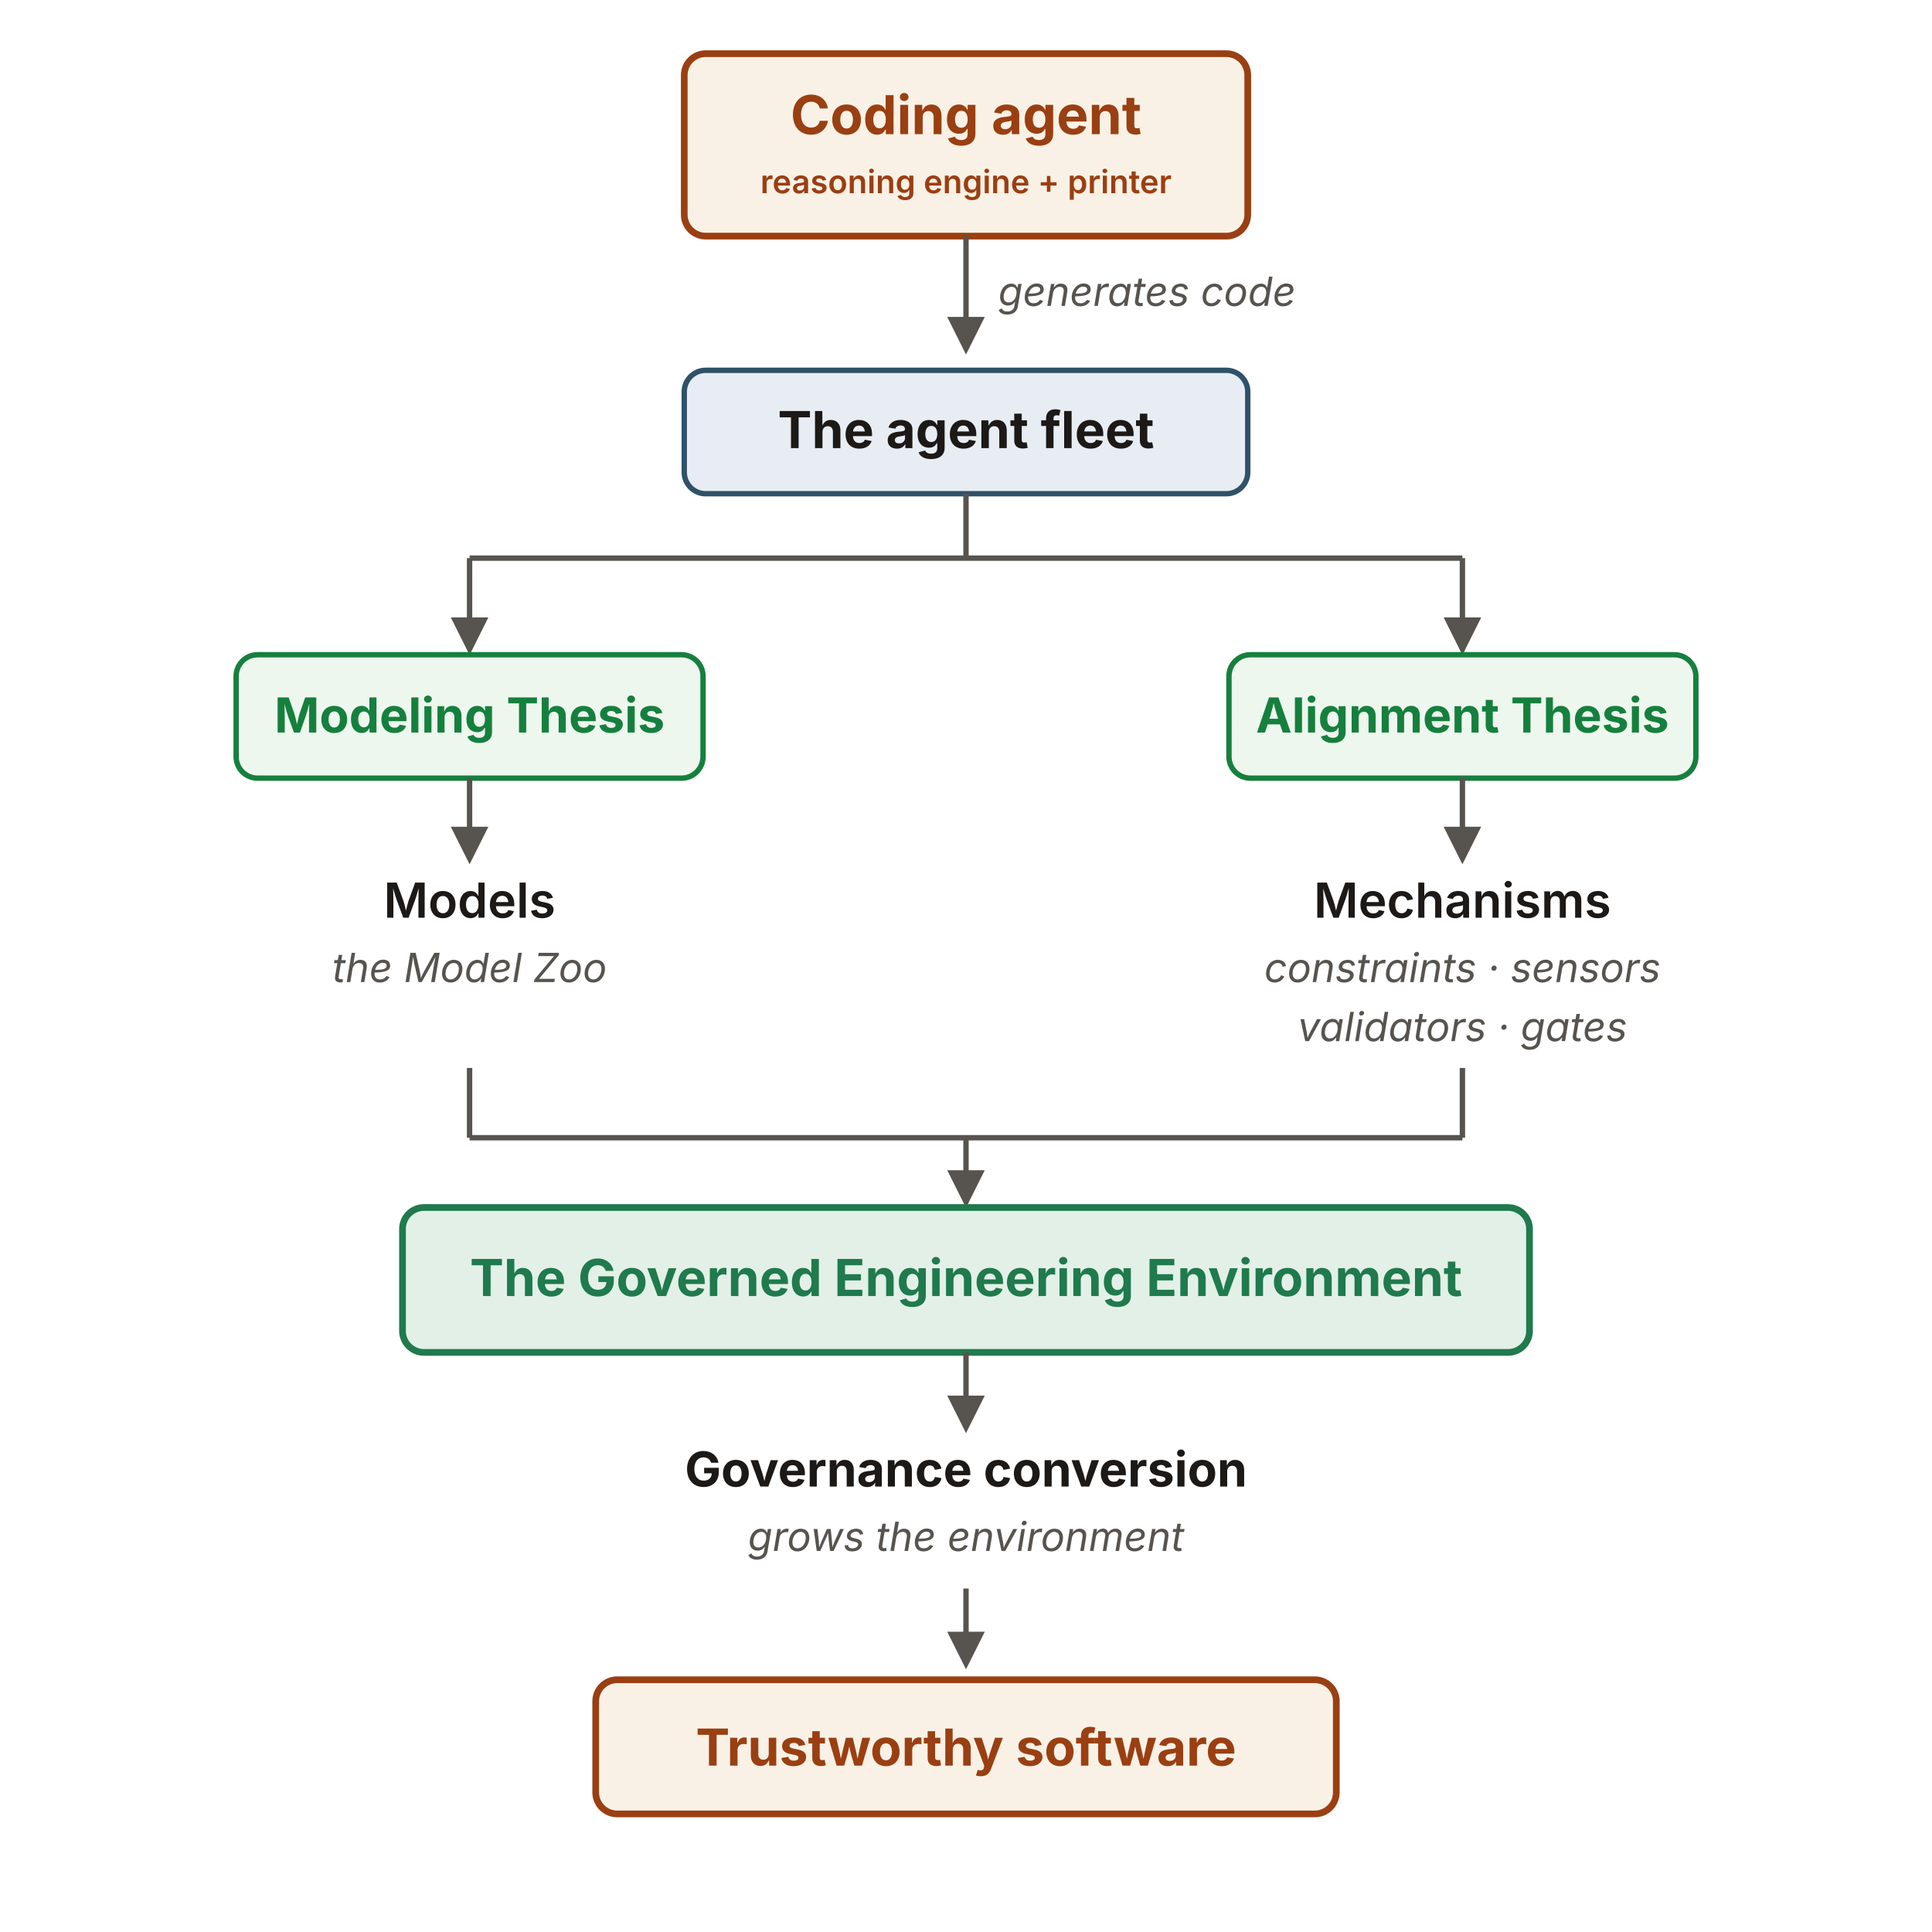
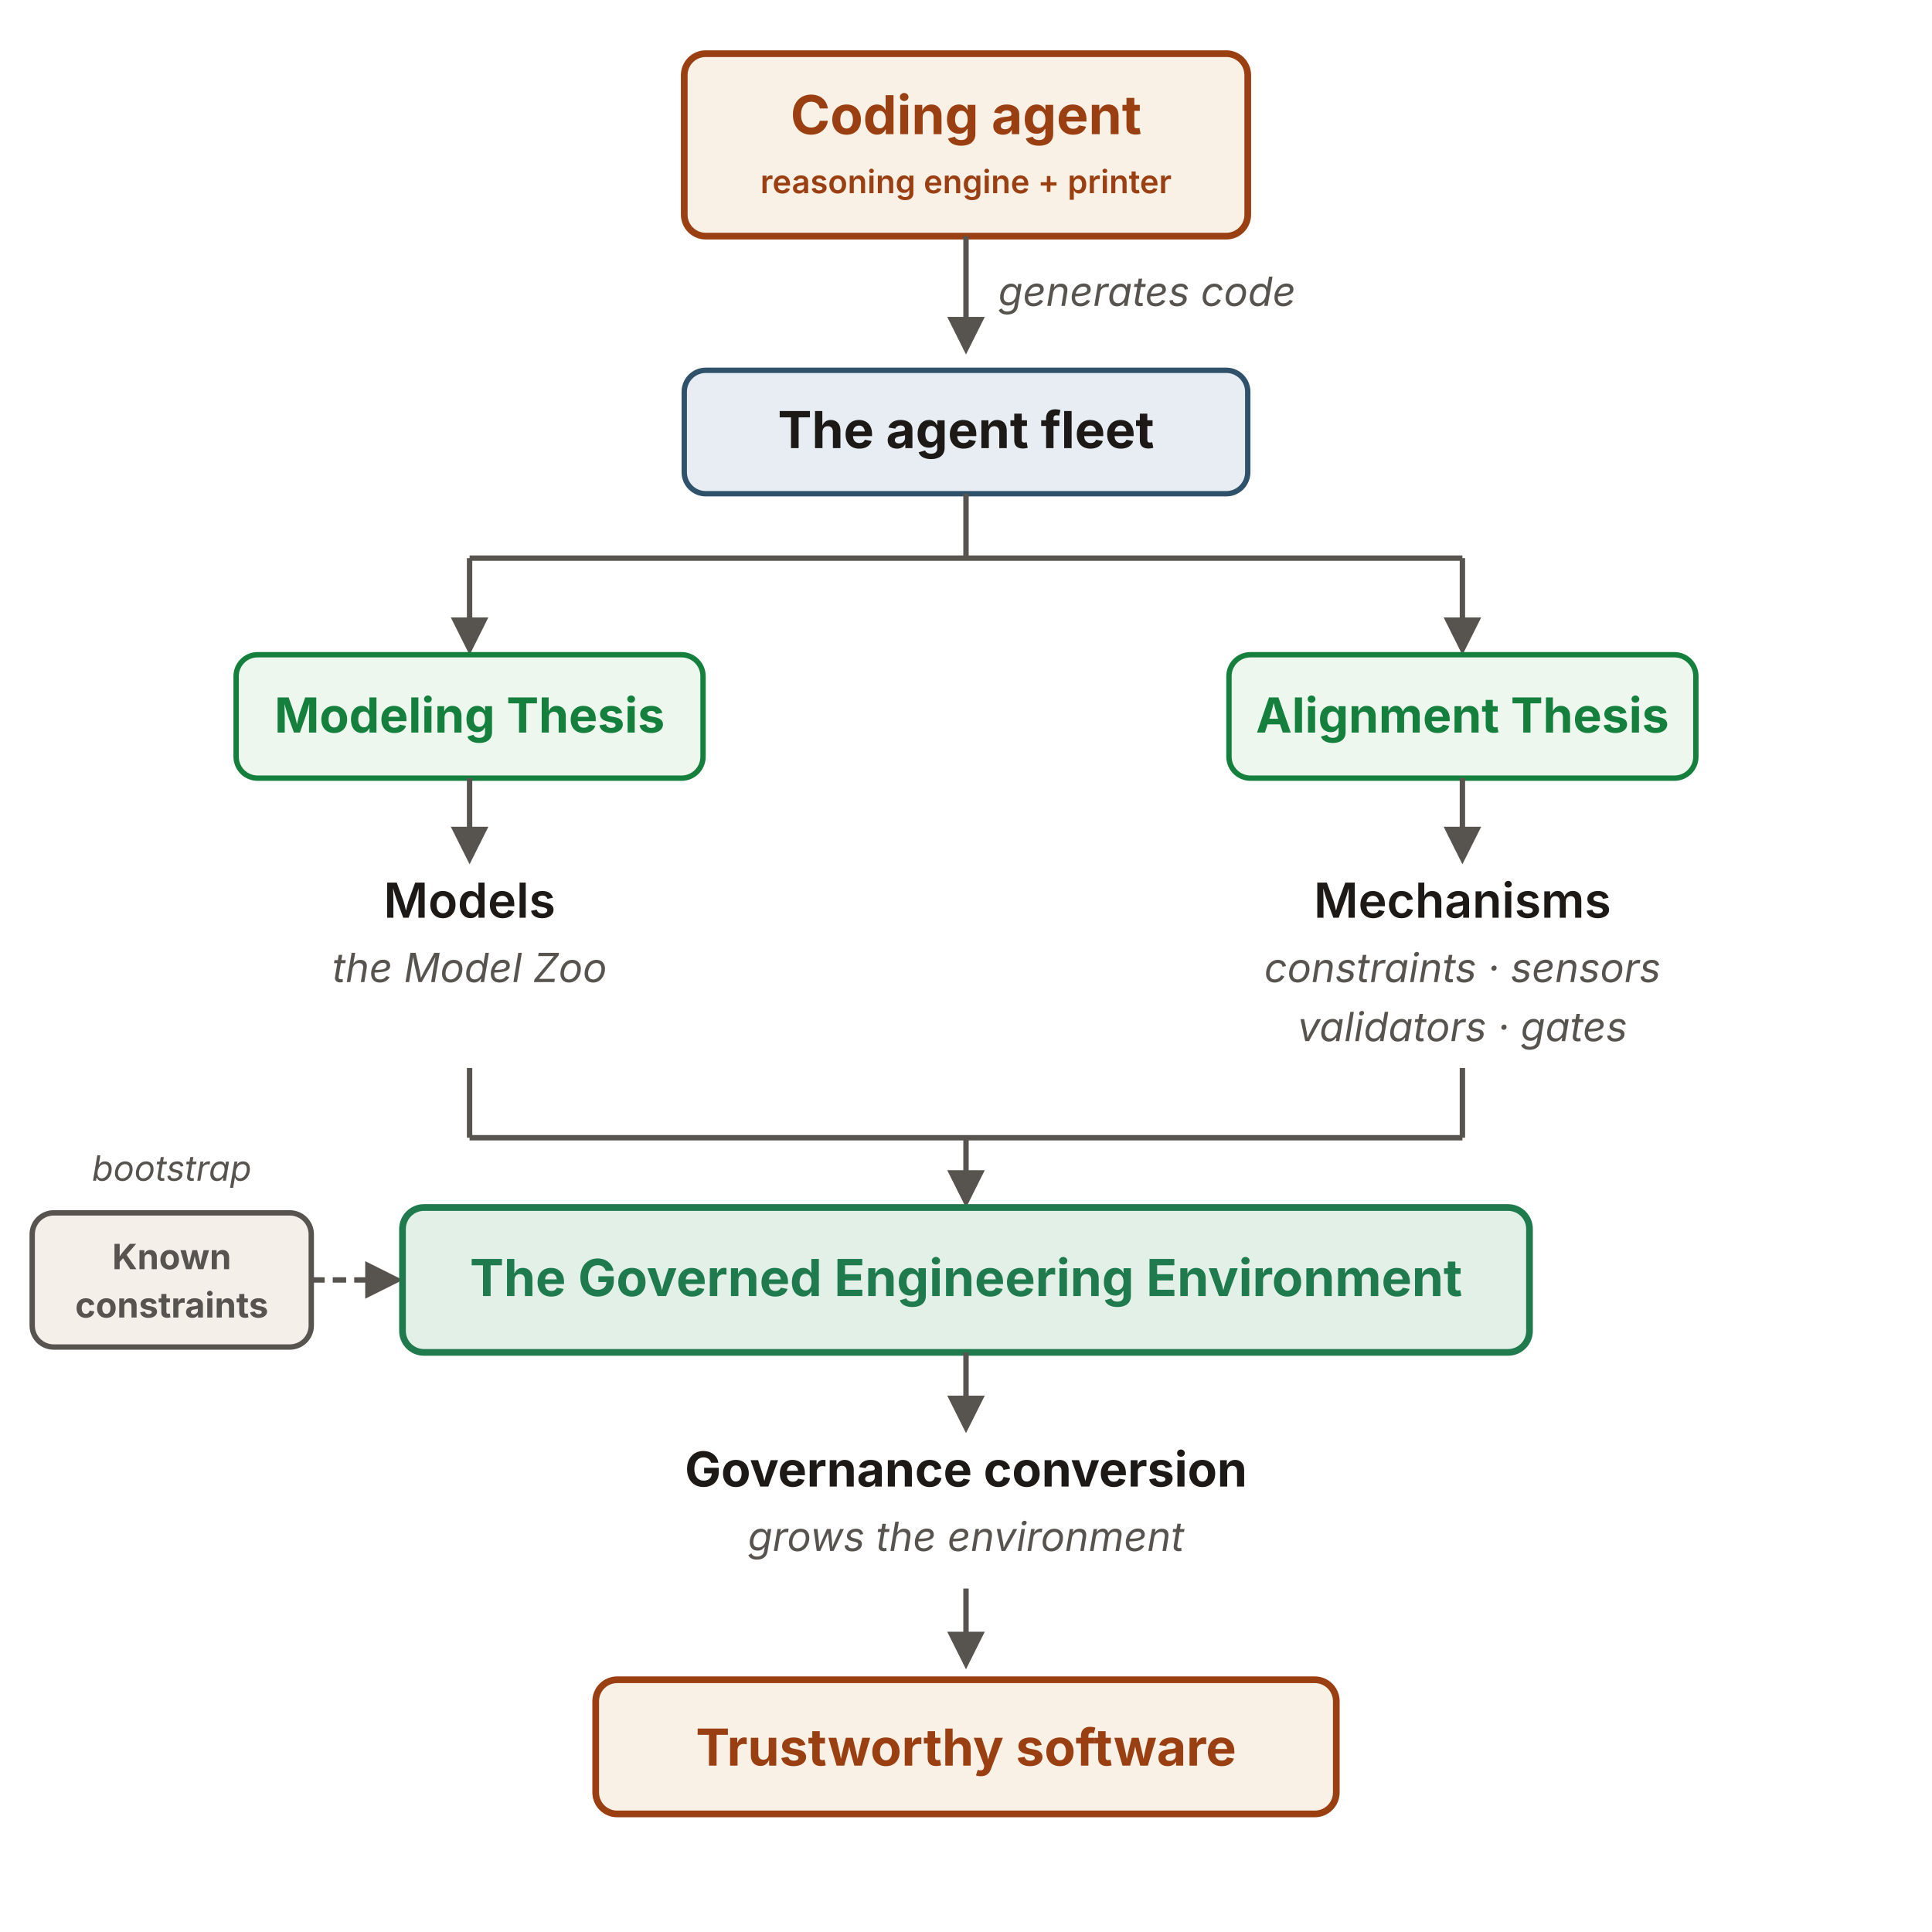
<svg xmlns="http://www.w3.org/2000/svg" viewBox="0 0 720 720" width="720" height="720" role="group" aria-labelledby="mmTitle mmDesc" font-family="'Source Sans 3', -apple-system, 'Segoe UI', sans-serif">
  <defs>
    <marker id="mm-ah" viewBox="0 0 10 10" refX="8.5" refY="5" markerWidth="7" markerHeight="7" orient="auto-start-reverse">
      <path d="M0,0 L10,5 L0,10 z" fill="#57534e" />
    </marker>
  </defs>
  <rect x="255" y="20" width="210" height="68" rx="8" fill="#faf1e6" stroke="#9a3f12" stroke-width="2.5" />
  <text x="360" y="50" text-anchor="middle" font-size="20" font-weight="700" fill="#9a3f12">Coding agent</text>
  <text x="360" y="72" text-anchor="middle" font-size="12" font-weight="600" fill="#9a3f12">reasoning engine + printer</text>
  <path d="M360,88 L360,130" fill="none" stroke="#57534e" stroke-width="2" marker-end="url(#mm-ah)" />
  <text x="372" y="114" text-anchor="start" font-size="15" font-style="italic" fill="#57534e">generates code</text>
  <rect x="255" y="138" width="210" height="46" rx="8" fill="#e7edf3" stroke="#2f5169" stroke-width="2" />
  <text x="360" y="167" text-anchor="middle" font-size="19" font-weight="700" fill="#1c1917">The agent fleet</text>
  <path d="M360,184 L360,208 M175,208 L545,208 M175,208 L175,236 M545,208 L545,236" fill="none" stroke="#57534e" stroke-width="2" />
  <path d="M175,236 L175,242" fill="none" stroke="#57534e" stroke-width="2" marker-end="url(#mm-ah)" />
  <path d="M545,236 L545,242" fill="none" stroke="#57534e" stroke-width="2" marker-end="url(#mm-ah)" />
  <rect x="88" y="244" width="174" height="46" rx="8" fill="#eef7ee" stroke="#15803d" stroke-width="2" />
  <text x="175" y="273" text-anchor="middle" font-size="18" font-weight="700" fill="#15803d">Modeling Thesis</text>
  <path d="M175,290 L175,320" fill="none" stroke="#57534e" stroke-width="2" marker-end="url(#mm-ah)" />
  <text x="175" y="342" text-anchor="middle" font-size="18" font-weight="600" fill="#1c1917">Models</text>
  <text x="175" y="366" text-anchor="middle" font-size="15" font-style="italic" fill="#57534e">the Model Zoo</text>
  <rect x="458" y="244" width="174" height="46" rx="8" fill="#eef7ee" stroke="#15803d" stroke-width="2" />
  <text x="545" y="273" text-anchor="middle" font-size="18" font-weight="700" fill="#15803d">Alignment Thesis</text>
  <path d="M545,290 L545,320" fill="none" stroke="#57534e" stroke-width="2" marker-end="url(#mm-ah)" />
  <text x="545" y="342" text-anchor="middle" font-size="18" font-weight="600" fill="#1c1917">Mechanisms</text>
  <text x="545" y="366" text-anchor="middle" font-size="15" font-style="italic" fill="#57534e">constraints · sensors</text>
  <text x="545" y="388" text-anchor="middle" font-size="15" font-style="italic" fill="#57534e">validators · gates</text>
  <path d="M175,398 L175,424 M545,398 L545,424 M175,424 L545,424 M360,424 L360,448" fill="none" stroke="#57534e" stroke-width="2" marker-end="url(#mm-ah)" />
+   <text x="64" y="440" text-anchor="middle" font-size="13" font-style="italic" fill="#57534e">bootstrap</text>
+   <rect x="12" y="452" width="104" height="50" rx="8" fill="#f4efe9" stroke="#57534e" stroke-width="2" />
+   <text x="64" y="473" text-anchor="middle" font-size="13" font-weight="700" fill="#57534e">Known</text>
+   <text x="64" y="491" text-anchor="middle" font-size="13" font-weight="700" fill="#57534e">constraints</text>
+   <path d="M116,477 L148,477" fill="none" stroke="#57534e" stroke-width="2" stroke-dasharray="5 3" marker-end="url(#mm-ah)" />
  <rect x="150" y="450" width="420" height="54" rx="8" fill="#e3f0e7" stroke="#1f7a4d" stroke-width="2.5" />
  <text x="360" y="483" text-anchor="middle" font-size="19" font-weight="700" fill="#1f7a4d">The Governed Engineering Environment</text>
  <path d="M360,504 L360,532" fill="none" stroke="#57534e" stroke-width="2" marker-end="url(#mm-ah)" />
  <text x="360" y="554" text-anchor="middle" font-size="18" font-weight="700" fill="#1c1917">Governance conversion</text>
  <text x="360" y="578" text-anchor="middle" font-size="15" font-style="italic" fill="#57534e">grows the environment</text>
  <path d="M360,592 L360,620" fill="none" stroke="#57534e" stroke-width="2" marker-end="url(#mm-ah)" />
  <rect x="222" y="626" width="276" height="50" rx="8" fill="#faf1e6" stroke="#9a3f12" stroke-width="2.5" />
  <text x="360" y="658" text-anchor="middle" font-size="19" font-weight="700" fill="#9a3f12">Trustworthy software</text>
</svg>
